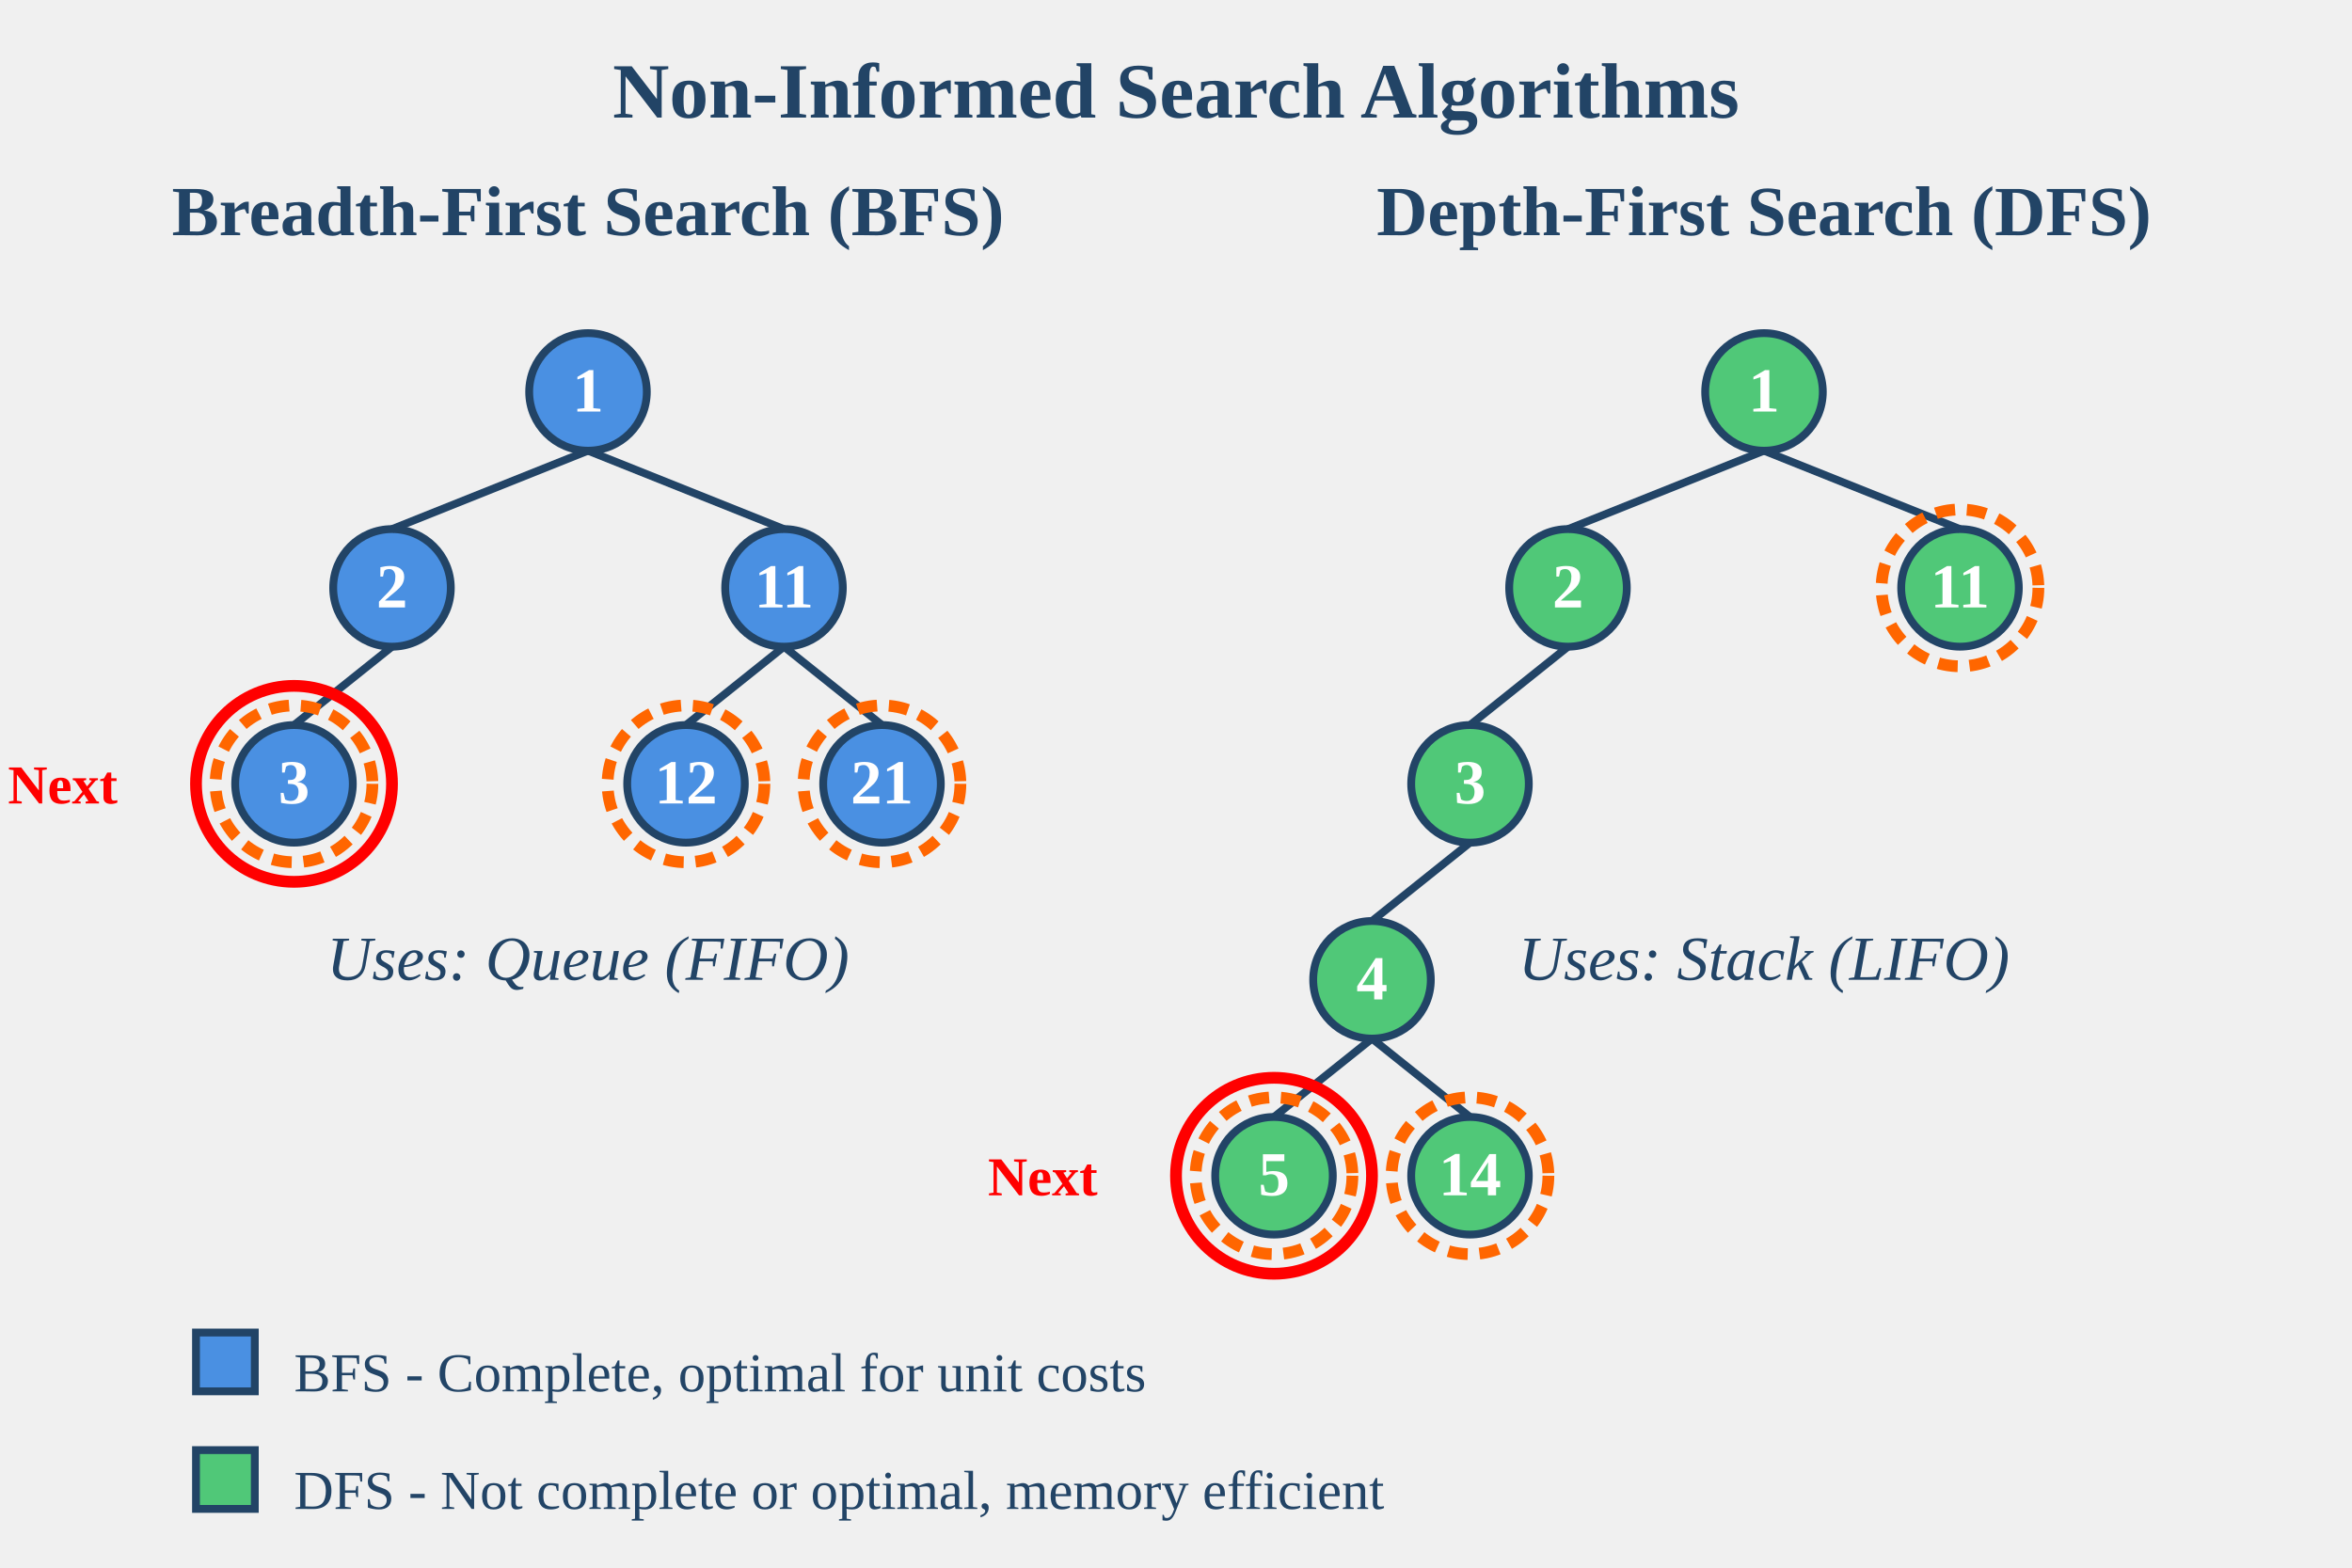
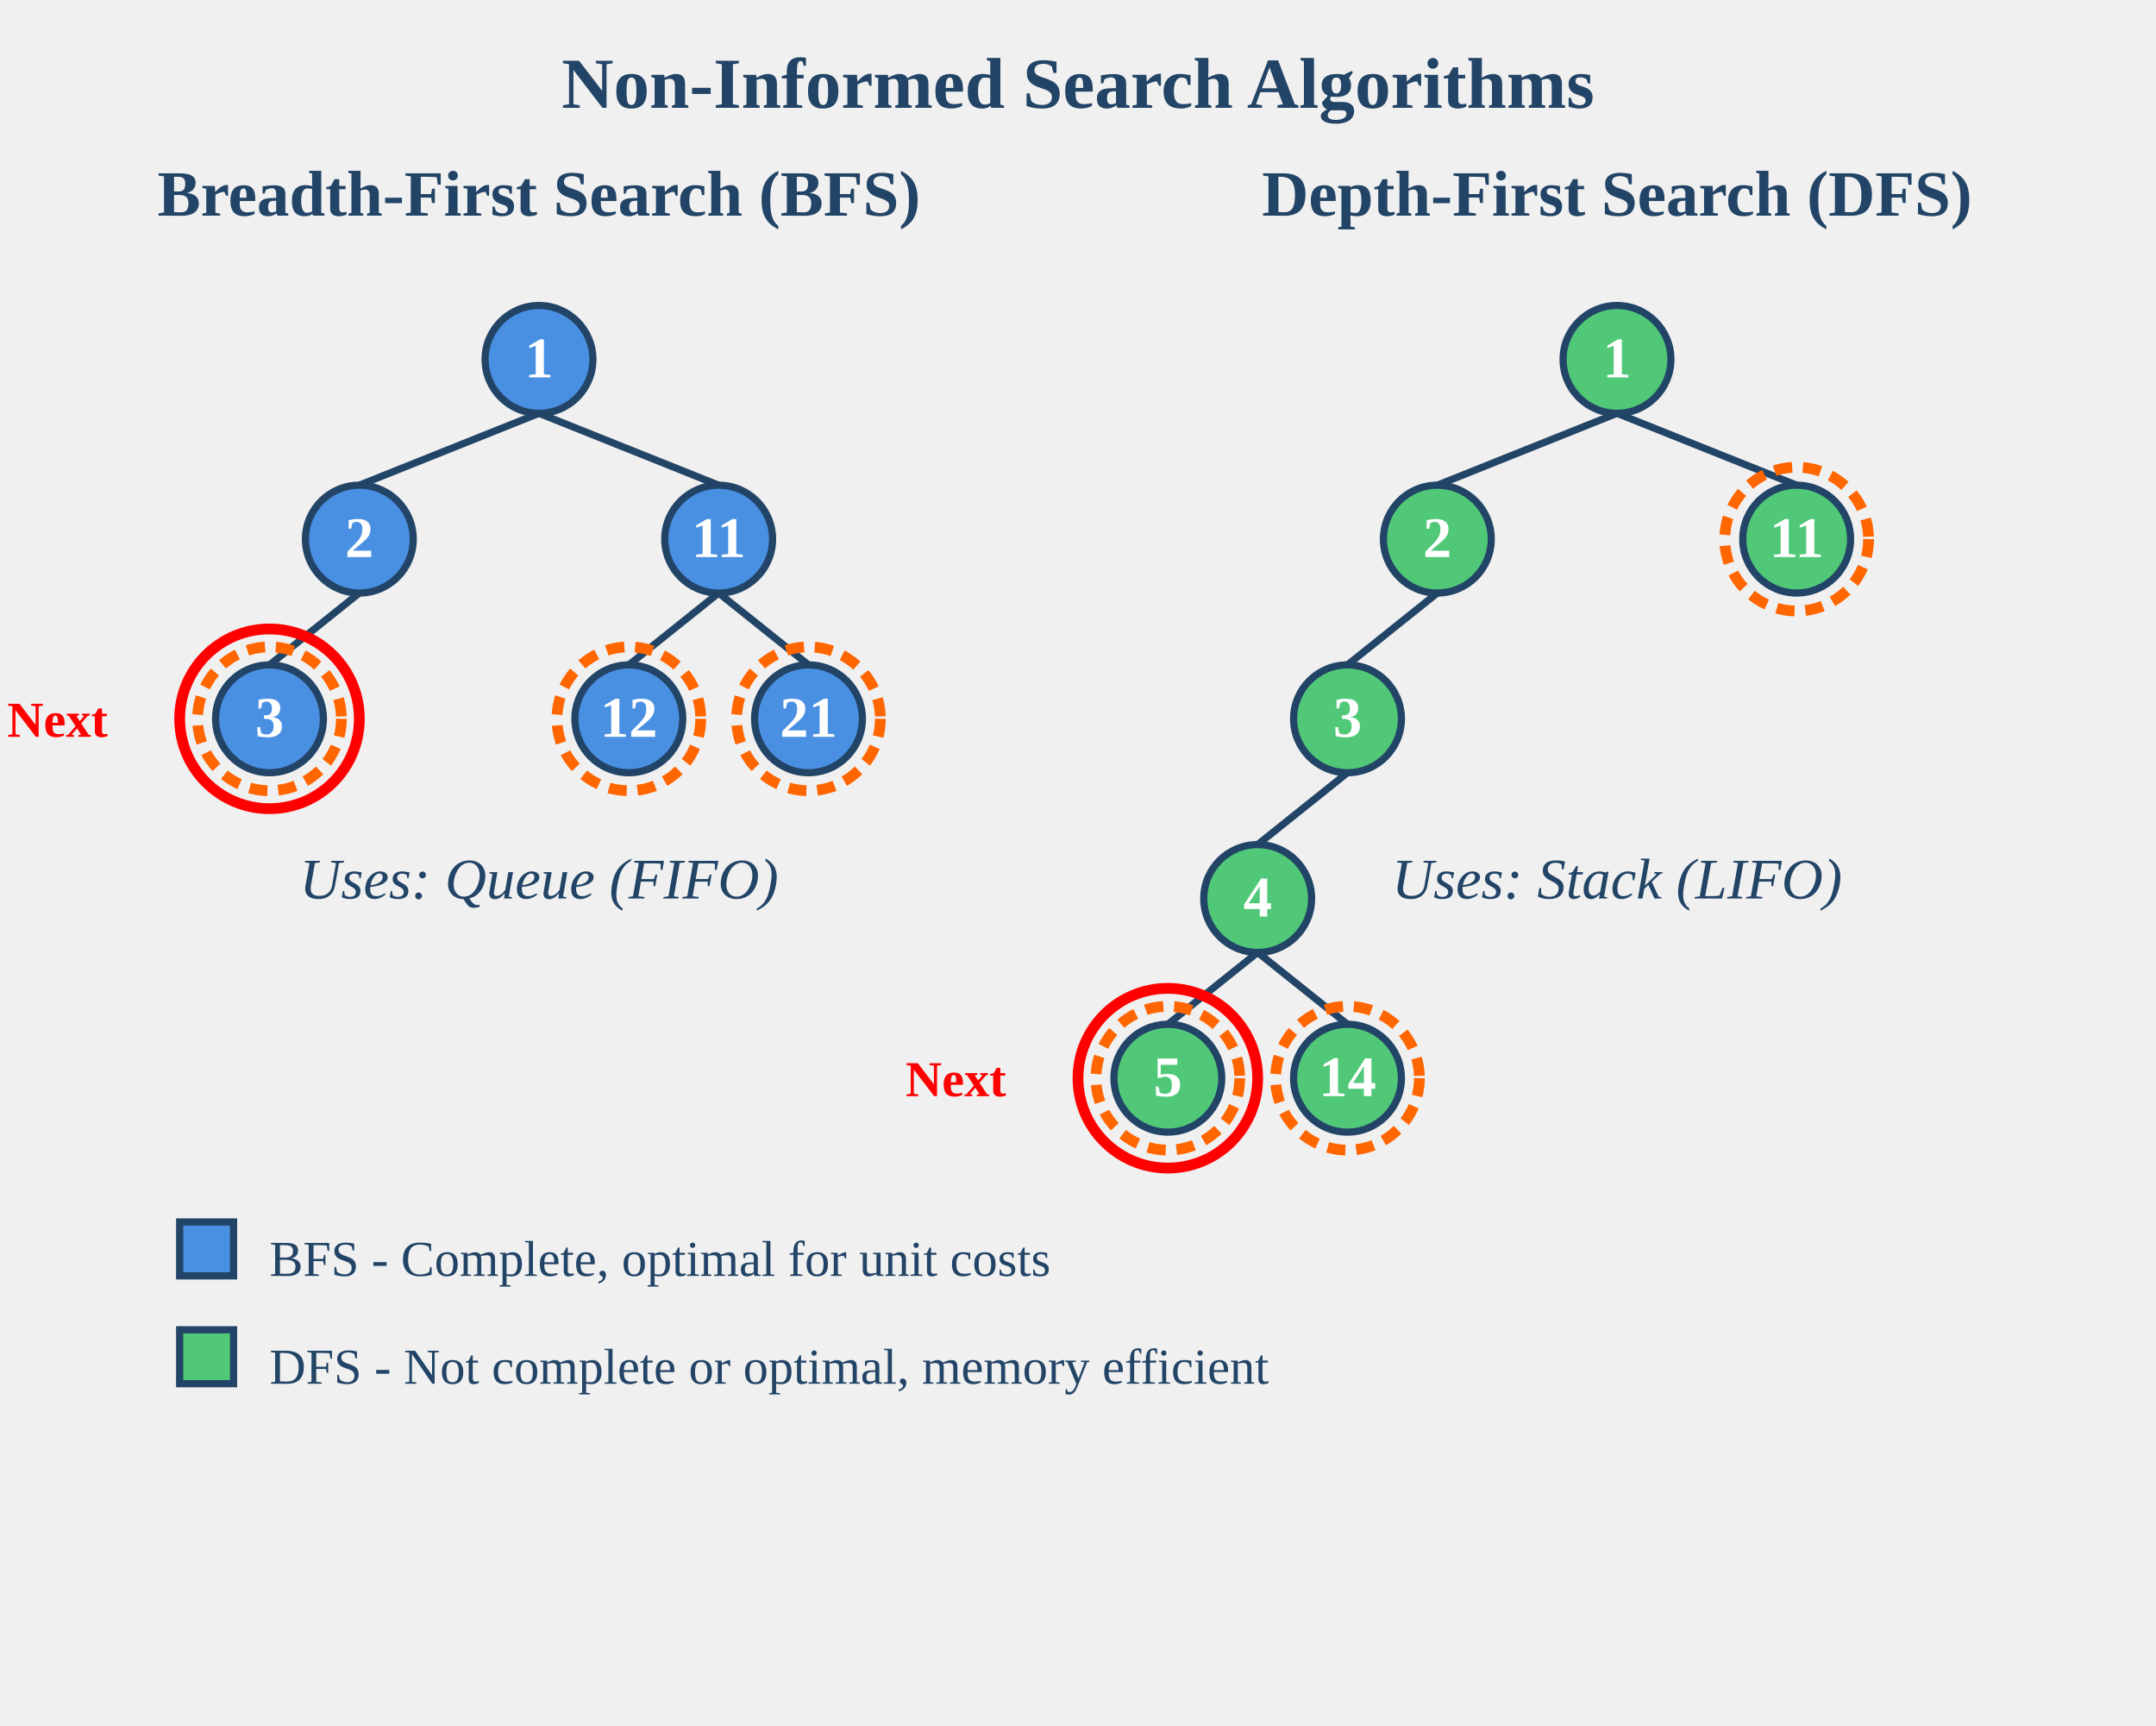
- <svg xmlns="http://www.w3.org/2000/svg" width="600" height="400">
+ <svg xmlns="http://www.w3.org/2000/svg" width="600" height="480">
  <text x="300" y="30" text-anchor="middle" fill="#224466" font-size="20" font-weight="bold">
        Non-Informed Search Algorithms
    </text>
  <text x="150" y="60" text-anchor="middle" fill="#224466" font-size="18" font-weight="bold">
        Breadth-First Search (BFS)
    </text>
  <circle cx="150" cy="100" r="15" fill="#4a90e2" stroke="#224466" stroke-width="2" />
  <text x="150" y="105" text-anchor="middle" fill="white" font-size="16" font-weight="bold">1</text>
  <circle cx="100" cy="150" r="15" fill="#4a90e2" stroke="#224466" stroke-width="2" />
  <text x="100" y="155" text-anchor="middle" fill="white" font-size="16" font-weight="bold">2</text>
  <circle cx="200" cy="150" r="15" fill="#4a90e2" stroke="#224466" stroke-width="2" />
  <text x="200" y="155" text-anchor="middle" fill="white" font-size="16" font-weight="bold">11</text>
  <circle cx="75" cy="200" r="15" fill="#4a90e2" stroke="#224466" stroke-width="2" />
  <text x="75" y="205" text-anchor="middle" fill="white" font-size="16" font-weight="bold">3</text>
  <circle cx="175" cy="200" r="15" fill="#4a90e2" stroke="#224466" stroke-width="2" />
  <text x="175" y="205" text-anchor="middle" fill="white" font-size="16" font-weight="bold">12</text>
  <circle cx="225" cy="200" r="15" fill="#4a90e2" stroke="#224466" stroke-width="2" />
  <text x="225" y="205" text-anchor="middle" fill="white" font-size="16" font-weight="bold">21</text>
  <line x1="150" y1="115" x2="100" y2="135" stroke="#224466" stroke-width="2" />
  <line x1="150" y1="115" x2="200" y2="135" stroke="#224466" stroke-width="2" />
  <line x1="100" y1="165" x2="75" y2="185" stroke="#224466" stroke-width="2" />
  <line x1="200" y1="165" x2="175" y2="185" stroke="#224466" stroke-width="2" />
  <line x1="200" y1="165" x2="225" y2="185" stroke="#224466" stroke-width="2" />
  <circle cx="75" cy="200" r="20" fill="none" stroke="#ff6600" stroke-width="3" stroke-dasharray="5,3" />
  <circle cx="175" cy="200" r="20" fill="none" stroke="#ff6600" stroke-width="3" stroke-dasharray="5,3" />
  <circle cx="225" cy="200" r="20" fill="none" stroke="#ff6600" stroke-width="3" stroke-dasharray="5,3" />
  <circle cx="75" cy="200" r="25" fill="none" stroke="#ff0000" stroke-width="3" />
  <text x="30" y="205" text-anchor="end" fill="#ff0000" font-size="14" font-weight="bold">Next</text>
  <text x="450" y="60" text-anchor="middle" fill="#224466" font-size="18" font-weight="bold">
        Depth-First Search (DFS)
    </text>
  <circle cx="450" cy="100" r="15" fill="#50c878" stroke="#224466" stroke-width="2" />
  <text x="450" y="105" text-anchor="middle" fill="white" font-size="16" font-weight="bold">1</text>
  <circle cx="400" cy="150" r="15" fill="#50c878" stroke="#224466" stroke-width="2" />
  <text x="400" y="155" text-anchor="middle" fill="white" font-size="16" font-weight="bold">2</text>
  <circle cx="500" cy="150" r="15" fill="#50c878" stroke="#224466" stroke-width="2" />
  <text x="500" y="155" text-anchor="middle" fill="white" font-size="16" font-weight="bold">11</text>
  <circle cx="375" cy="200" r="15" fill="#50c878" stroke="#224466" stroke-width="2" />
  <text x="375" y="205" text-anchor="middle" fill="white" font-size="16" font-weight="bold">3</text>
  <circle cx="375" cy="300" r="15" fill="#50c878" stroke="#224466" stroke-width="2" />
  <text x="375" y="305" text-anchor="middle" fill="white" font-size="16" font-weight="bold">14</text>
  <circle cx="350" cy="250" r="15" fill="#50c878" stroke="#224466" stroke-width="2" />
  <text x="350" y="255" text-anchor="middle" fill="white" font-size="16" font-weight="bold">4</text>
  <circle cx="325" cy="300" r="15" fill="#50c878" stroke="#224466" stroke-width="2" />
  <text x="325" y="305" text-anchor="middle" fill="white" font-size="16" font-weight="bold">5</text>
  <line x1="450" y1="115" x2="400" y2="135" stroke="#224466" stroke-width="2" />
  <line x1="450" y1="115" x2="500" y2="135" stroke="#224466" stroke-width="2" />
  <line x1="400" y1="165" x2="375" y2="185" stroke="#224466" stroke-width="2" />
  <line x1="350" y1="265" x2="375" y2="285" stroke="#224466" stroke-width="2" />
  <line x1="375" y1="215" x2="350" y2="235" stroke="#224466" stroke-width="2" />
  <line x1="350" y1="265" x2="325" y2="285" stroke="#224466" stroke-width="2" />
  <circle cx="325" cy="300" r="20" fill="none" stroke="#ff6600" stroke-width="3" stroke-dasharray="5,3" />
  <circle cx="375" cy="300" r="20" fill="none" stroke="#ff6600" stroke-width="3" stroke-dasharray="5,3" />
  <circle cx="500" cy="150" r="20" fill="none" stroke="#ff6600" stroke-width="3" stroke-dasharray="5,3" />
  <circle cx="325" cy="300" r="25" fill="none" stroke="#ff0000" stroke-width="3" />
  <text x="280" y="305" text-anchor="end" fill="#ff0000" font-size="14" font-weight="bold">Next</text>
  <text x="150" y="250" text-anchor="middle" fill="#224466" font-size="16" font-style="italic">Uses: Queue (FIFO)</text>
  <text x="450" y="250" text-anchor="middle" fill="#224466" font-size="16" font-style="italic">Uses: Stack (LIFO)</text>
  <rect x="50" y="340" width="15" height="15" fill="#4a90e2" stroke="#224466" stroke-width="2" />
  <text x="75" y="355" fill="#224466" font-size="14">BFS - Complete, optimal for unit costs</text>
  <rect x="50" y="370" width="15" height="15" fill="#50c878" stroke="#224466" stroke-width="2" />
  <text x="75" y="385" fill="#224466" font-size="14">DFS - Not complete or optimal, memory efficient</text>
</svg>
